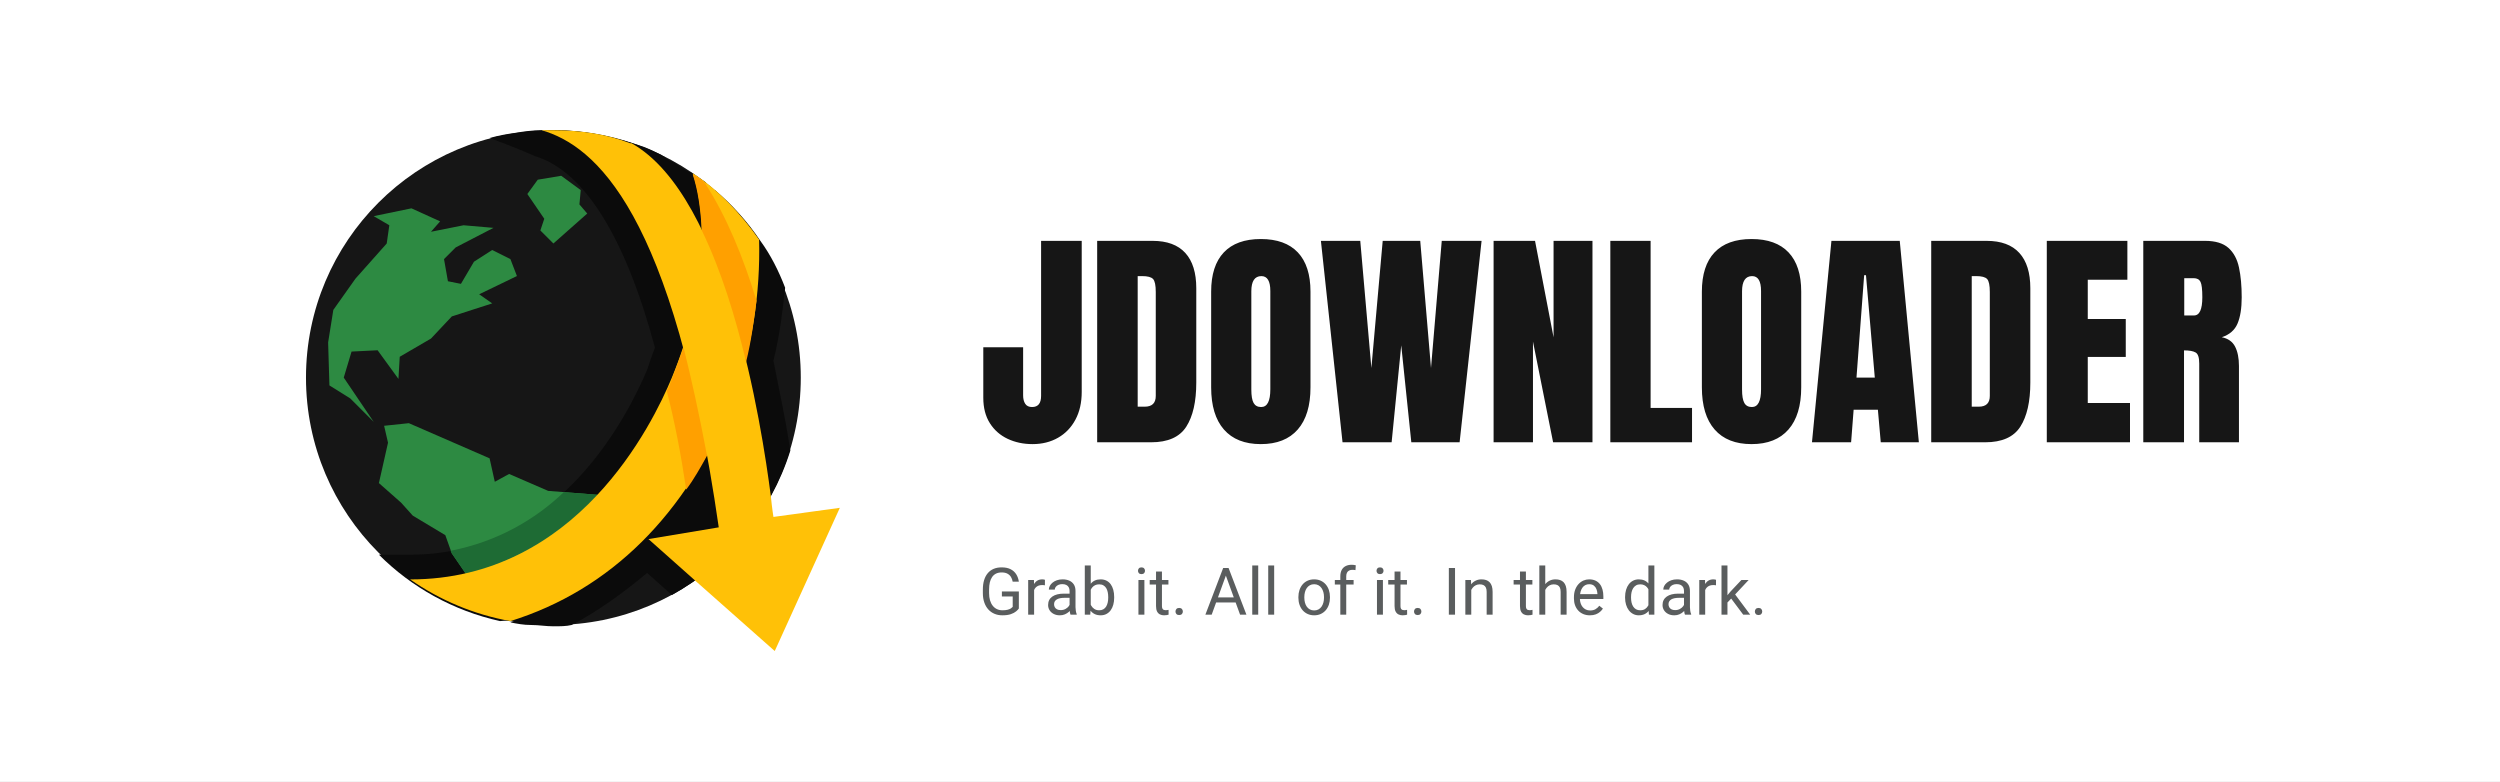
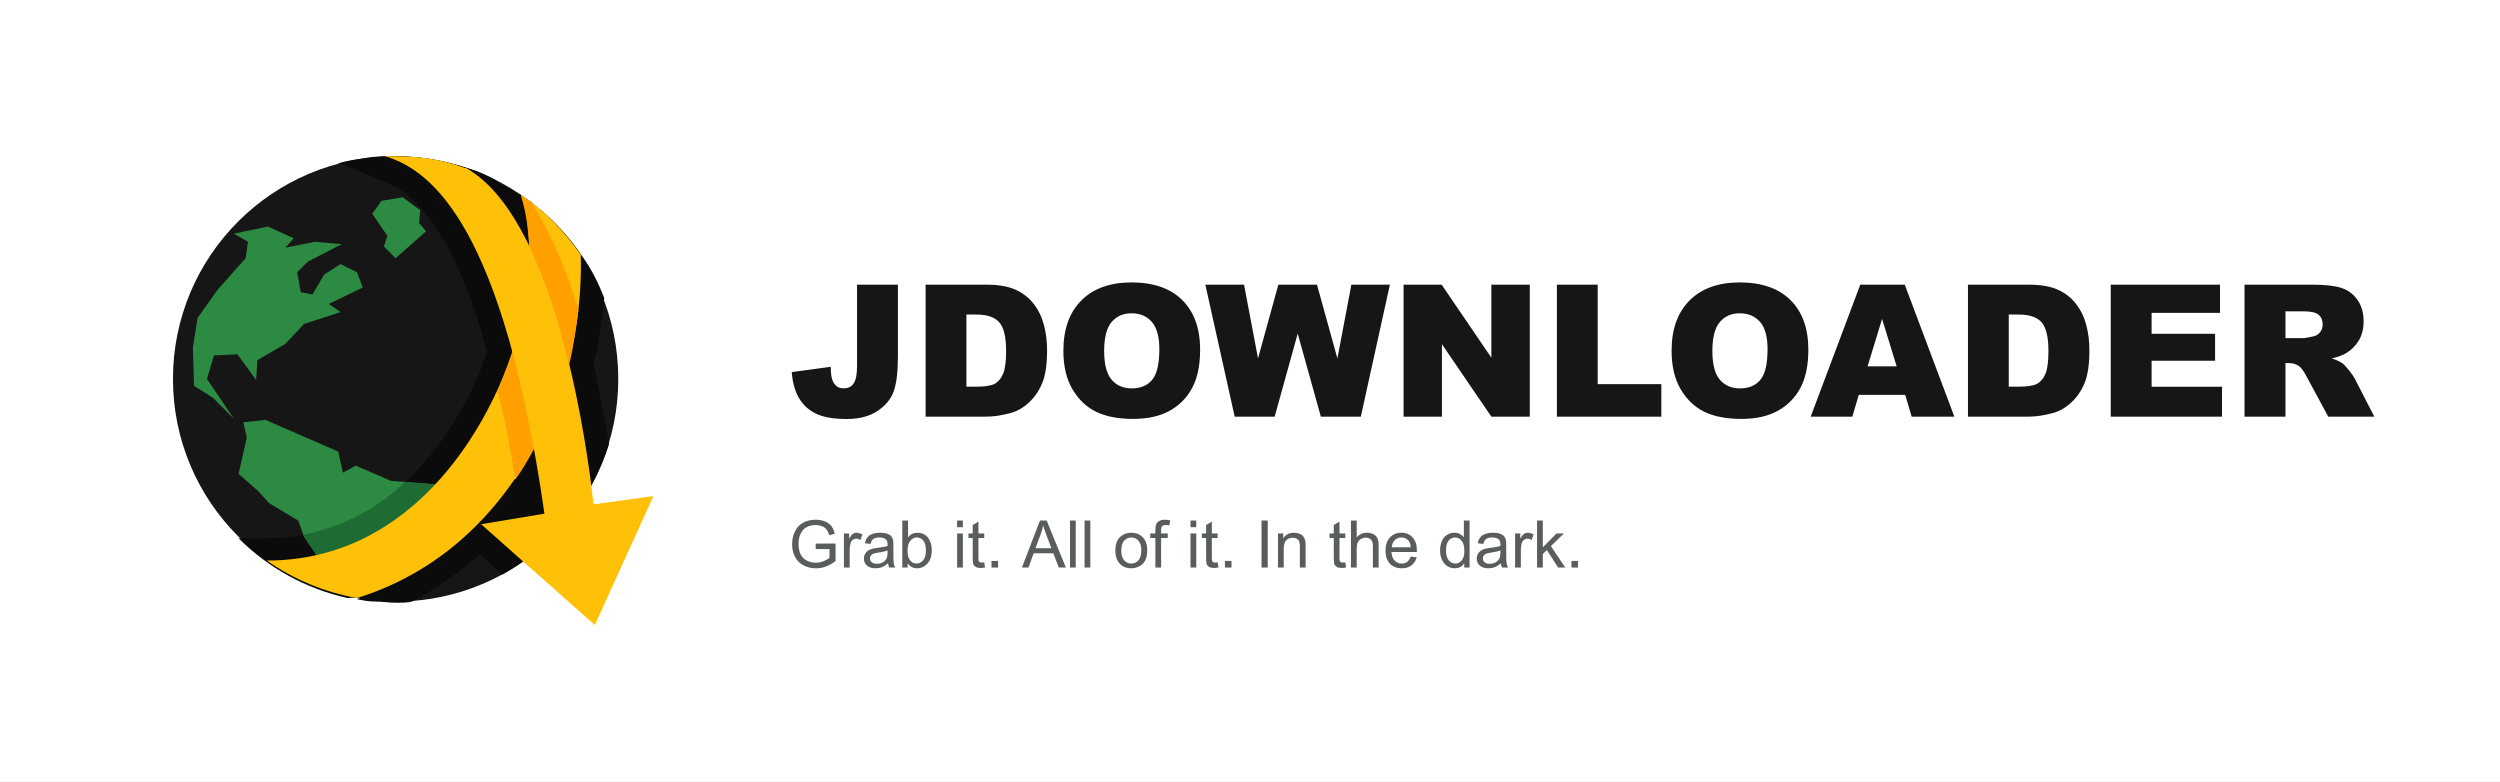
<svg xmlns="http://www.w3.org/2000/svg" width="1600" height="500" viewBox="0 0 1600 500" role="img" aria-label="JDownloader">
  <rect width="1600" height="500" fill="#ffffff" />
-   <svg x="162.5" y="50.0" width="400" height="400" viewBox="0 0 48 48">
+   <svg x="80.7" y="70.0" width="360" height="360" viewBox="0 0 48 48">
    <path fill="#161616" d="M23 4A19 19 0 1 0 23 42A19 19 0 1 0 23 4Z" />
    <path fill="#0b0b0b" d="M30.2,38l1.9,1.7c4.3-2.4,7.6-6.3,9.1-11.1c-0.3-2-0.8-4.4-1.3-6.9c0.5-2,0.7-3.8,0.9-5.6c-0.5-1.3-1.1-2.5-1.9-3.6c0,0,0,0,0,0c-1-1.5-2.2-2.8-3.5-3.9c-0.2,0-0.5-0.2-0.7-0.6c-0.3-0.2-0.6-0.4-0.9-0.6c0,0,0,0,0,0c0,0,0,0,0,0c-0.1-0.1-0.3-0.2-0.4-0.2c0,0,0,0,0,0c-0.4-0.2-0.8-0.5-1.1-0.7c-0.2-0.1-0.5-0.2-0.7-0.4c-0.1-0.1-0.2-0.1-0.3-0.2c0,0,0,0,0,0l0,0c-0.6-0.3-1.2-0.6-1.9-0.8c0,0,0,0,0,0C27.2,4.4,25.2,4,23,4c-0.1,0-0.2,0-0.3,0c-0.2,0.1-0.4,0.1-0.6,0c0,0,0,0,0,0c-0.7,0-1.4,0.1-2,0.2c0,0,0,0,0,0c-0.7,0.1-1.3,0.2-2,0.4C20.3,5.4,21.6,6,21.6,6c3.7,1.1,6.9,6.1,9.2,14.7c-0.2,0.5-0.4,1.1-0.6,1.7c-1.4,3.3-6.7,14.2-18.2,14.2l-2.4,0c0,0,0,0,0,0c2.5,2.5,5.7,4.3,9.3,5.1c1.1-0.1,1.5-0.1,0.8,0.1c0,0,0,0,0,0c0.5,0.1,1,0.2,1.6,0.2c0.6,0,1.1,0.1,1.7,0.1c0.5,0,1,0,1.4-0.1C26.5,40.9,28.4,39.5,30.2,38z" />
    <path fill="#2d8a42" d="M9.2,26.4l-1.8-1.8l-1.6-1l-0.1-3.3l0.4-2.5l1.7-2.4l2.4-2.7l0.2-1.4l-1.2-0.7l2.9-0.6l2.2,1l-0.7,0.8l2.5-0.5l2.3,0.2L15.5,13l-0.9,0.9l0.3,1.7l1,0.2l1-1.7l1.4-0.9l1.4,0.7l0.5,1.3l-2.9,1.4l1,0.7l-3.1,1L13.6,20l-2.4,1.4l-0.1,1.7l-1.6-2.2l-2,0.1l-0.6,2L9.2,26.4z M21.8,7.8l-0.8,1.1l1.3,1.9l-0.3,0.9l1,1l2.6-2.3l-0.6-0.7l0.1-1.1l-1.5-1.1L21.8,7.8z M14.7,35.1l0.5,1.4l1.1,1.6c4.3-1,7.6-3.4,10.1-6.1l-3.8-0.3l-3-1.3L18.5,31l-0.4-1.8l-6.2-2.7L10,26.7l0.3,1.3l-0.7,3.1l1.7,1.5l0.9,1L14.7,35.1z" />
    <path fill="#1e6b34" d="M26.4,32l-2.6-0.2c-2.2,2.1-5.1,3.8-8.7,4.5l0.1,0.2l1.1,1.6C20.6,37,24,34.6,26.4,32z" />
    <path fill="#FFC107" d="M36.7,24.9c1.6-4,2.2-8.5,2.1-12.5c-1.4-2-3.1-3.8-5.1-5.1c1.2,3.5,1,9.4-1.6,15.7c-1.5,3.6-7.3,15.5-20.1,15.5c2.3,1.6,4.9,2.7,7.7,3.2C27.4,39.3,33.2,33.5,36.7,24.9z" />
    <path fill="#FFC107" d="M45,33l-5,11l-6.1-5.4l-3.6-3.2l5.4-0.9C32.2,10.2,26.2,5.2,22.1,4c0.3,0,0.6,0,0.9,0c2.1,0,4.1,0.3,5.9,1L29,5c7.3,4.1,10,21.7,10.7,27.1c0.1,1,0.2,1.6,0.2,1.6L45,33z" />
    <path fill="#FFA000" d="M34.8,29c-0.5,0.9-1,1.8-1.6,2.6c-0.4-2.7-0.9-5.3-1.5-7.6c0.2-0.3,0.3-0.6,0.4-0.9c0.3-0.8,0.6-1.6,0.9-2.4C33.6,23.1,34.2,25.8,34.8,29z M38.6,17.1c-1-3.3-2.3-6.5-4-9.1c0,0-0.1-0.1-0.1-0.1c-0.3-0.2-0.5-0.4-0.8-0.5c0.4,1.2,0.6,2.6,0.7,4.3c1.5,3.1,2.6,6.7,3.4,10.1C38.2,20.2,38.4,18.6,38.6,17.1z" />
  </svg>
-   <path d="M660.81 284.23Q652.09 284.23 644.92 280.86Q637.74 277.49 633.53 270.86Q629.31 264.23 629.31 254.56L629.31 222.26L654.80 222.26L654.80 253.03Q654.80 256.40 656.16 258.45Q657.51 260.50 660.52 260.50Q666.30 260.50 666.30 253.39L666.30 154.15L692.30 154.15L692.30 250.83Q692.30 261.08 688.27 268.59Q684.25 276.10 677.14 280.16Q670.04 284.23 660.81 284.23M736.76 283.06L702.19 283.06L702.19 154.15L737.64 154.15Q751.56 154.15 758.59 161.88Q765.62 169.60 765.62 184.47L765.62 244.82Q765.62 263.13 759.21 273.09Q752.80 283.06 736.76 283.06M728.12 176.71L728.12 260.28L732.59 260.28Q739.69 260.28 739.69 253.39L739.69 186.89Q739.69 180.44 737.97 178.58Q736.25 176.71 730.97 176.71M806.93 284.23Q791.47 284.23 783.31 274.89Q775.14 265.55 775.14 247.90L775.14 186.67Q775.14 170.12 783.23 161.55Q791.33 152.98 806.93 152.98Q822.53 152.98 830.62 161.55Q838.71 170.12 838.71 186.67L838.71 247.90Q838.71 265.55 830.55 274.89Q822.38 284.23 806.93 284.23M807.15 260.50Q813.01 260.50 813.01 249.14L813.01 186.23Q813.01 176.71 807.29 176.71Q800.85 176.71 800.85 186.45L800.85 249.29Q800.85 255.30 802.31 257.90Q803.78 260.50 807.15 260.50M890.64 283.06L859.22 283.06L845.38 154.15L870.57 154.15L877.68 235.52L884.93 154.15L908.95 154.15L915.84 235.52L922.72 154.15L948.21 154.15L934.15 283.06L903.24 283.06L896.79 221.02M981.10 283.06L955.90 283.06L955.90 154.15L982.42 154.15L994.28 215.89L994.28 154.15L1019.18 154.15L1019.18 283.06L993.99 283.06L981.10 218.60M1082.90 283.06L1030.61 283.06L1030.61 154.15L1056.39 154.15L1056.39 261.08L1082.90 261.08M1120.99 284.23Q1105.54 284.23 1097.37 274.89Q1089.20 265.55 1089.20 247.90L1089.20 186.67Q1089.20 170.12 1097.30 161.55Q1105.39 152.98 1120.99 152.98Q1136.59 152.98 1144.68 161.55Q1152.78 170.12 1152.78 186.67L1152.78 247.90Q1152.78 265.55 1144.61 274.89Q1136.44 284.23 1120.99 284.23M1121.21 260.50Q1127.07 260.50 1127.07 249.14L1127.07 186.23Q1127.07 176.71 1121.36 176.71Q1114.91 176.71 1114.91 186.45L1114.91 249.29Q1114.91 255.30 1116.38 257.90Q1117.84 260.50 1121.21 260.50M1184.71 283.06L1159.66 283.06L1172.11 154.15L1215.84 154.15L1228.07 283.06L1203.68 283.06L1201.85 262.25L1186.32 262.25L1184.71 283.06M1193.06 176.12L1188.15 241.67L1199.87 241.67L1194.23 176.12M1270.55 283.06L1235.98 283.06L1235.98 154.15L1271.43 154.15Q1285.34 154.15 1292.38 161.88Q1299.41 169.60 1299.41 184.47L1299.41 244.82Q1299.41 263.13 1293 273.09Q1286.59 283.06 1270.55 283.06M1261.91 176.71L1261.91 260.28L1266.38 260.28Q1273.48 260.28 1273.48 253.39L1273.48 186.89Q1273.48 180.44 1271.76 178.58Q1270.04 176.71 1264.76 176.71M1363.20 283.06L1309.95 283.06L1309.95 154.15L1361.52 154.15L1361.52 179.05L1336.17 179.05L1336.17 204.17L1360.49 204.17L1360.49 228.42L1336.17 228.42L1336.17 257.93L1363.20 257.93M1397.77 283.06L1371.70 283.06L1371.70 154.15L1411.25 154.15Q1421.14 154.15 1426.19 158.65Q1431.24 163.16 1432.96 171.25Q1434.69 179.34 1434.69 190.26Q1434.69 200.80 1432.01 207.10Q1429.34 213.40 1421.94 215.82Q1428.02 217.06 1430.47 221.86Q1432.93 226.66 1432.93 234.28L1432.93 283.06L1407.51 283.06L1407.51 232.59Q1407.51 226.95 1405.21 225.60Q1402.90 224.24 1397.77 224.24L1397.77 283.06M1397.92 178.03L1397.92 201.90L1404.14 201.90Q1409.49 201.90 1409.49 190.26Q1409.49 182.71 1408.32 180.37Q1407.15 178.03 1403.92 178.03" fill="#161616" />
-   <path d="M641.21 378.52L652.06 378.52L652.06 389.45Q651.51 390.27 650.30 391.28Q649.09 392.30 646.97 393.05Q644.84 393.80 641.50 393.80Q638.77 393.80 636.49 392.84Q634.20 391.89 632.53 390.05Q630.86 388.22 629.95 385.58Q629.03 382.95 629.03 379.60L629.03 377.29Q629.03 373.94 629.82 371.32Q630.61 368.69 632.15 366.86Q633.69 365.02 635.92 364.07Q638.16 363.12 641.05 363.12Q644.48 363.12 646.78 364.29Q649.09 365.47 650.39 367.55Q651.69 369.62 652.06 372.26L648.11 372.26Q647.84 370.64 647.05 369.31Q646.26 367.98 644.80 367.17Q643.35 366.36 641.05 366.36Q638.98 366.36 637.46 367.11Q635.94 367.87 634.96 369.29Q633.98 370.70 633.49 372.71Q633.01 374.72 633.01 377.25L633.01 379.60Q633.01 382.19 633.62 384.22Q634.22 386.25 635.35 387.67Q636.48 389.10 638.05 389.84Q639.62 390.58 641.52 390.58Q643.63 390.58 644.95 390.22Q646.26 389.86 647 389.36Q647.74 388.85 648.13 388.40L648.13 381.72L641.21 381.72M661.72 371.20L661.83 374.68L661.83 393.39L658.03 393.39L658.03 371.20L661.72 371.20M668.76 371.07L668.74 374.60Q668.26 374.50 667.84 374.47Q667.42 374.44 666.89 374.44Q665.58 374.44 664.57 374.85Q663.57 375.26 662.87 375.99Q662.17 376.73 661.77 377.75Q661.37 378.76 661.25 379.97L660.18 380.59Q660.18 378.58 660.58 376.81Q660.98 375.05 661.83 373.69Q662.67 372.32 663.97 371.55Q665.27 370.79 667.08 370.79Q667.49 370.79 668.02 370.88Q668.55 370.97 668.76 371.07M684.53 389.59L684.53 378.17Q684.53 376.86 684 375.88Q683.48 374.91 682.44 374.37Q681.39 373.84 679.85 373.84Q678.42 373.84 677.34 374.33Q676.26 374.83 675.66 375.63Q675.05 376.43 675.05 377.35L671.26 377.35Q671.26 376.16 671.87 374.99Q672.49 373.82 673.65 372.87Q674.81 371.91 676.44 371.35Q678.07 370.79 680.08 370.79Q682.50 370.79 684.35 371.61Q686.21 372.43 687.27 374.08Q688.32 375.73 688.32 378.21L688.32 388.55Q688.32 389.65 688.52 390.90Q688.71 392.15 689.10 393.06L689.10 393.39L685.14 393.39Q684.86 392.73 684.69 391.63Q684.53 390.53 684.53 389.59M680.77 379.93L685.18 379.93L685.22 382.60L681.39 382.60Q679.77 382.60 678.50 382.85Q677.23 383.11 676.37 383.62Q675.50 384.14 675.05 384.91Q674.60 385.67 674.60 386.70Q674.60 387.75 675.07 388.61Q675.54 389.47 676.50 389.97Q677.45 390.47 678.85 390.47Q680.59 390.47 681.92 389.73Q683.26 389 684.05 387.93Q684.83 386.86 684.90 385.86L686.52 387.68Q686.37 388.55 685.74 389.59Q685.10 390.64 684.05 391.59Q682.99 392.54 681.54 393.17Q680.10 393.80 678.29 393.80Q676.04 393.80 674.35 392.91Q672.65 392.03 671.72 390.54Q670.79 389.06 670.79 387.21Q670.79 385.43 671.48 384.06Q672.18 382.70 673.49 381.79Q674.81 380.88 676.65 380.40Q678.50 379.93 680.77 379.93M694.27 393.39L694.27 361.89L698.08 361.89L698.08 389.08L697.75 393.39L694.27 393.39M713.07 382.11L713.07 382.54Q713.07 384.96 712.50 387.02Q711.93 389.08 710.82 390.60Q709.71 392.11 708.11 392.95Q706.51 393.80 704.44 393.80Q702.33 393.80 700.74 393.07Q699.15 392.34 698.06 390.97Q696.98 389.59 696.33 387.64Q695.68 385.69 695.44 383.25L695.44 381.37Q695.68 378.91 696.33 376.96Q696.98 375.01 698.06 373.63Q699.15 372.24 700.73 371.51Q702.31 370.79 704.40 370.79Q706.49 370.79 708.11 371.60Q709.73 372.41 710.83 373.90Q711.93 375.40 712.50 377.48Q713.07 379.56 713.07 382.11M709.26 382.54L709.26 382.11Q709.26 380.44 708.95 378.98Q708.64 377.51 707.97 376.39Q707.29 375.28 706.18 374.63Q705.08 373.98 703.46 373.98Q702.02 373.98 700.96 374.48Q699.91 374.97 699.17 375.80Q698.43 376.63 697.97 377.69Q697.51 378.74 697.28 379.87L697.28 384.81Q697.61 386.25 698.36 387.57Q699.11 388.89 700.37 389.73Q701.63 390.58 703.50 390.58Q705.04 390.58 706.13 389.95Q707.23 389.32 707.92 388.22Q708.60 387.11 708.93 385.65Q709.26 384.20 709.26 382.54M728.60 371.20L732.41 371.20L732.41 393.39L728.60 393.39L728.60 371.20M728.31 365.31Q728.31 364.39 728.88 363.75Q729.44 363.12 730.55 363.12Q731.63 363.12 732.22 363.75Q732.80 364.39 732.80 365.31Q732.80 366.19 732.22 366.82Q731.63 367.44 730.55 367.44Q729.44 367.44 728.88 366.82Q728.31 366.19 728.31 365.31M735.80 371.20L747.79 371.20L747.79 374.11L735.80 374.11L735.80 371.20M739.86 387.87L739.86 365.80L743.65 365.80L743.65 387.89Q743.65 389.02 744 389.59Q744.35 390.17 744.90 390.35Q745.46 390.53 746.09 390.53Q746.56 390.53 747.09 390.44Q747.61 390.35 747.88 390.29L747.90 393.39Q747.45 393.53 746.72 393.66Q745.99 393.80 744.96 393.80Q743.57 393.80 742.40 393.24Q741.23 392.69 740.54 391.39Q739.86 390.08 739.86 387.87M752.31 391.38Q752.31 390.41 752.91 389.75Q753.52 389.08 754.66 389.08Q755.81 389.08 756.42 389.75Q757.02 390.41 757.02 391.38Q757.02 392.32 756.42 392.98Q755.81 393.63 754.66 393.63Q753.52 393.63 752.91 392.98Q752.31 392.32 752.31 391.38M785.43 363.53L785.36 366.17L775.48 393.39L771.44 393.39L782.82 363.53L785.43 363.53M797.71 393.39L793.65 393.39L783.74 366.17L783.68 363.53L786.29 363.53L797.71 393.39M776.36 382.33L793.14 382.33L793.14 385.57L776.36 385.57M801.44 361.89L805.26 361.89L805.26 393.39L801.44 393.39M811.66 361.89L815.47 361.89L815.47 393.39L811.66 393.39M830.97 382.54L830.97 382.06Q830.97 379.67 831.67 377.60Q832.37 375.54 833.68 374.02Q834.99 372.49 836.86 371.64Q838.73 370.79 841.04 370.79Q843.38 370.79 845.26 371.64Q847.13 372.49 848.46 374.02Q849.78 375.54 850.48 377.60Q851.17 379.67 851.17 382.06L851.17 382.54Q851.17 384.94 850.48 386.99Q849.78 389.04 848.46 390.57Q847.13 392.09 845.28 392.94Q843.42 393.80 841.08 393.80Q838.75 393.80 836.88 392.94Q835.01 392.09 833.69 390.57Q832.37 389.04 831.67 386.99Q830.97 384.94 830.97 382.54M834.77 382.06L834.77 382.54Q834.77 384.20 835.16 385.66Q835.55 387.13 836.34 388.26Q837.13 389.39 838.32 390.03Q839.50 390.68 841.08 390.68Q842.64 390.68 843.82 390.03Q845 389.39 845.78 388.26Q846.56 387.13 846.96 385.66Q847.36 384.20 847.36 382.54L847.36 382.06Q847.36 380.42 846.96 378.96Q846.56 377.49 845.77 376.35Q844.98 375.22 843.80 374.56Q842.62 373.90 841.04 373.90Q839.48 373.90 838.31 374.56Q837.13 375.22 836.34 376.35Q835.55 377.49 835.16 378.96Q834.77 380.42 834.77 382.06M861.59 368.86L861.59 393.39L857.80 393.39L857.80 368.86Q857.80 366.46 858.67 364.81Q859.54 363.16 861.18 362.31Q862.82 361.45 865.08 361.45Q865.73 361.45 866.40 361.54Q867.07 361.62 867.70 361.78L867.50 364.88Q867.07 364.78 866.52 364.74Q865.98 364.69 865.45 364.69Q864.24 364.69 863.37 365.18Q862.49 365.66 862.04 366.58Q861.59 367.50 861.59 368.86M854.29 371.20L866.31 371.20L866.31 374.11L854.29 374.11M881.26 371.20L885.07 371.20L885.07 393.39L881.26 393.39L881.26 371.20M880.97 365.31Q880.97 364.39 881.54 363.75Q882.10 363.12 883.21 363.12Q884.29 363.12 884.88 363.75Q885.46 364.39 885.46 365.31Q885.46 366.19 884.88 366.82Q884.29 367.44 883.21 367.44Q882.10 367.44 881.54 366.82Q880.97 366.19 880.97 365.31M888.46 371.20L900.45 371.20L900.45 374.11L888.46 374.11L888.46 371.20M892.52 387.87L892.52 365.80L896.31 365.80L896.31 387.89Q896.31 389.02 896.66 389.59Q897.01 390.17 897.56 390.35Q898.12 390.53 898.75 390.53Q899.22 390.53 899.75 390.44Q900.27 390.35 900.54 390.29L900.56 393.39Q900.11 393.53 899.38 393.66Q898.65 393.80 897.62 393.80Q896.23 393.80 895.06 393.24Q893.89 392.69 893.20 391.39Q892.52 390.08 892.52 387.87M904.97 391.38Q904.97 390.41 905.57 389.75Q906.18 389.08 907.32 389.08Q908.47 389.08 909.08 389.75Q909.68 390.41 909.68 391.38Q909.68 392.32 909.08 392.98Q908.47 393.63 907.32 393.63Q906.18 393.63 905.57 392.98Q904.97 392.32 904.97 391.38M927.26 363.53L931.22 363.53L931.22 393.39L927.26 393.39M941.41 371.20L941.61 375.93L941.61 393.39L937.82 393.39L937.82 371.20L941.41 371.20M940.71 381.45L939.13 381.39Q939.15 379.11 939.81 377.17Q940.46 375.24 941.65 373.80Q942.84 372.36 944.49 371.58Q946.15 370.79 948.16 370.79Q949.80 370.79 951.11 371.23Q952.42 371.67 953.35 372.63Q954.29 373.60 954.78 375.12Q955.27 376.65 955.27 378.85L955.27 393.39L951.46 393.39L951.46 378.80Q951.46 377.06 950.94 376Q950.43 374.95 949.45 374.47Q948.46 373.98 947.03 373.98Q945.61 373.98 944.45 374.58Q943.29 375.17 942.46 376.22Q941.63 377.27 941.17 378.61Q940.71 379.95 940.71 381.45M968.72 371.20L980.72 371.20L980.72 374.11L968.72 374.11L968.72 371.20M972.79 387.87L972.79 365.80L976.58 365.80L976.58 387.89Q976.58 389.02 976.93 389.59Q977.28 390.17 977.83 390.35Q978.38 390.53 979.02 390.53Q979.49 390.53 980.01 390.44Q980.54 390.35 980.80 390.29L980.82 393.39Q980.37 393.53 979.65 393.66Q978.92 393.80 977.89 393.80Q976.50 393.80 975.33 393.24Q974.16 392.69 973.47 391.39Q972.79 390.08 972.79 387.87M985.17 361.89L988.97 361.89L988.97 393.39L985.17 393.39L985.17 361.89M988.06 381.45L986.48 381.39Q986.50 379.11 987.16 377.17Q987.82 375.24 989.01 373.80Q990.20 372.36 991.85 371.58Q993.50 370.79 995.51 370.79Q997.15 370.79 998.46 371.23Q999.77 371.67 1000.71 372.63Q1001.64 373.60 1002.13 375.12Q1002.62 376.65 1002.62 378.85L1002.62 393.39L998.81 393.39L998.81 378.80Q998.81 377.06 998.30 376Q997.78 374.95 996.80 374.47Q995.82 373.98 994.38 373.98Q992.96 373.98 991.81 374.58Q990.65 375.17 989.82 376.22Q988.99 377.27 988.52 378.61Q988.06 379.95 988.06 381.45M1017.51 393.80Q1015.20 393.80 1013.32 393.01Q1011.44 392.22 1010.10 390.78Q1008.76 389.35 1008.04 387.38Q1007.32 385.41 1007.32 383.07L1007.32 382.21Q1007.32 379.50 1008.12 377.38Q1008.92 375.26 1010.29 373.78Q1011.67 372.30 1013.41 371.54Q1015.15 370.79 1017.02 370.79Q1019.40 370.79 1021.13 371.61Q1022.87 372.43 1023.97 373.89Q1025.08 375.36 1025.61 377.34Q1026.15 379.32 1026.15 381.65L1026.15 383.36L1009.58 383.36L1009.58 380.26L1022.35 380.26L1022.35 379.97Q1022.27 378.50 1021.75 377.10Q1021.22 375.71 1020.10 374.81Q1018.97 373.90 1017.02 373.90Q1015.73 373.90 1014.64 374.45Q1013.55 374.99 1012.78 376.06Q1012 377.12 1011.57 378.66Q1011.13 380.20 1011.13 382.21L1011.13 383.07Q1011.13 384.65 1011.58 386.03Q1012.02 387.42 1012.87 388.46Q1013.72 389.51 1014.94 390.10Q1016.16 390.70 1017.72 390.70Q1019.73 390.70 1021.12 389.88Q1022.52 389.06 1023.56 387.68L1025.86 389.51Q1025.14 390.60 1024.03 391.58Q1022.93 392.56 1021.32 393.18Q1019.71 393.80 1017.51 393.80M1055.31 393.39L1054.98 389.08L1054.98 361.89L1058.79 361.89L1058.79 393.39L1055.31 393.39M1040.05 382.54L1040.05 382.11Q1040.05 379.56 1040.68 377.48Q1041.30 375.40 1042.46 373.90Q1043.62 372.41 1045.23 371.60Q1046.84 370.79 1048.83 370.79Q1050.92 370.79 1052.49 371.51Q1054.06 372.24 1055.15 373.63Q1056.25 375.01 1056.89 376.96Q1057.52 378.91 1057.77 381.37L1057.77 383.25Q1057.54 385.69 1056.90 387.64Q1056.25 389.59 1055.15 390.97Q1054.06 392.34 1052.48 393.07Q1050.90 393.80 1048.79 393.80Q1046.84 393.80 1045.23 392.95Q1043.62 392.11 1042.46 390.60Q1041.30 389.08 1040.68 387.02Q1040.05 384.96 1040.05 382.54M1043.87 382.11L1043.87 382.54Q1043.87 384.20 1044.20 385.65Q1044.54 387.11 1045.26 388.22Q1045.98 389.32 1047.08 389.95Q1048.19 390.58 1049.73 390.58Q1051.62 390.58 1052.84 389.78Q1054.06 388.98 1054.80 387.66Q1055.53 386.35 1055.94 384.81L1055.94 379.87Q1055.70 378.74 1055.24 377.69Q1054.78 376.63 1054.05 375.80Q1053.32 374.97 1052.26 374.48Q1051.21 373.98 1049.77 373.98Q1048.21 373.98 1047.10 374.63Q1045.98 375.28 1045.26 376.39Q1044.54 377.51 1044.20 378.98Q1043.87 380.44 1043.87 382.11M1077.76 389.59L1077.76 378.17Q1077.76 376.86 1077.24 375.88Q1076.72 374.91 1075.67 374.37Q1074.63 373.84 1073.09 373.84Q1071.65 373.84 1070.58 374.33Q1069.50 374.83 1068.90 375.63Q1068.29 376.43 1068.29 377.35L1064.50 377.35Q1064.50 376.16 1065.11 374.99Q1065.73 373.82 1066.89 372.87Q1068.04 371.91 1069.67 371.35Q1071.30 370.79 1073.31 370.79Q1075.73 370.79 1077.59 371.61Q1079.45 372.43 1080.50 374.08Q1081.56 375.73 1081.56 378.21L1081.56 388.55Q1081.56 389.65 1081.75 390.90Q1081.95 392.15 1082.34 393.06L1082.34 393.39L1078.38 393.39Q1078.09 392.73 1077.93 391.63Q1077.76 390.53 1077.76 389.59M1074.01 379.93L1078.42 379.93L1078.46 382.60L1074.63 382.60Q1073.01 382.60 1071.74 382.85Q1070.46 383.11 1069.60 383.62Q1068.74 384.14 1068.29 384.91Q1067.84 385.67 1067.84 386.70Q1067.84 387.75 1068.31 388.61Q1068.78 389.47 1069.74 389.97Q1070.69 390.47 1072.08 390.47Q1073.83 390.47 1075.16 389.73Q1076.49 389 1077.28 387.93Q1078.07 386.86 1078.13 385.86L1079.75 387.68Q1079.61 388.55 1078.97 389.59Q1078.34 390.64 1077.28 391.59Q1076.23 392.54 1074.78 393.17Q1073.33 393.80 1071.53 393.80Q1069.27 393.80 1067.58 392.91Q1065.89 392.03 1064.96 390.54Q1064.02 389.06 1064.02 387.21Q1064.02 385.43 1064.72 384.06Q1065.42 382.70 1066.73 381.79Q1068.04 380.88 1069.89 380.40Q1071.74 379.93 1074.01 379.93M1091.22 371.20L1091.32 374.68L1091.32 393.39L1087.53 393.39L1087.53 371.20L1091.22 371.20M1098.25 371.07L1098.23 374.60Q1097.76 374.50 1097.34 374.47Q1096.92 374.44 1096.39 374.44Q1095.07 374.44 1094.07 374.85Q1093.06 375.26 1092.37 375.99Q1091.67 376.73 1091.27 377.75Q1090.87 378.76 1090.75 379.97L1089.68 380.59Q1089.68 378.58 1090.08 376.81Q1090.48 375.05 1091.32 373.69Q1092.16 372.32 1093.46 371.55Q1094.77 370.79 1096.57 370.79Q1096.98 370.79 1097.51 370.88Q1098.05 370.97 1098.25 371.07M1101.76 361.89L1105.57 361.89L1105.57 393.39L1101.76 393.39L1101.76 361.89M1114.49 371.20L1119.13 371.20L1109.45 381.55L1104.04 387.17L1103.73 383.13L1107.60 378.50L1114.49 371.20M1120.13 393.39L1115.66 393.39L1107.75 382.80L1109.72 379.42M1123.11 391.38Q1123.11 390.41 1123.71 389.75Q1124.32 389.08 1125.47 389.08Q1126.61 389.08 1127.22 389.75Q1127.82 390.41 1127.82 391.38Q1127.82 392.32 1127.22 392.98Q1126.61 393.63 1125.47 393.63Q1124.32 393.63 1123.71 392.98Q1123.11 392.32 1123.11 391.38" fill="#5a5d5e" />
+   <path d="M548.50 234.28L548.50 182.19L574.66 182.19L574.66 228.11Q574.66 242.58 572.09 250.12Q569.53 257.67 561.78 262.91Q554.03 268.16 541.93 268.16Q529.14 268.16 522.11 264.70Q515.08 261.24 511.25 254.59Q507.42 247.93 506.73 238.14L531.67 234.74Q531.73 240.33 532.65 243.04Q533.58 245.74 535.77 247.42Q537.26 248.51 540.03 248.51Q544.41 248.51 546.45 245.25Q548.50 242 548.50 234.28M592.40 266.66L592.40 182.19L631.18 182.19Q642.65 182.19 649.70 185.30Q656.76 188.42 661.37 194.23Q665.98 200.05 668.05 207.77Q670.13 215.50 670.13 224.14Q670.13 237.68 667.05 245.14Q663.96 252.60 658.49 257.64Q653.02 262.68 646.74 264.35Q638.15 266.66 631.18 266.66L592.40 266.66M625.01 201.32L618.50 201.32L618.50 247.47L624.90 247.47Q633.08 247.47 636.54 245.66Q639.99 243.84 641.95 239.32Q643.91 234.80 643.91 224.66Q643.91 211.23 639.53 206.28Q635.15 201.32 625.01 201.32M680.56 224.48Q680.56 203.80 692.08 192.28Q703.60 180.75 724.17 180.75Q745.26 180.75 756.67 192.07Q768.08 203.40 768.08 223.79Q768.08 238.60 763.09 248.08Q758.11 257.56 748.69 262.83Q739.27 268.10 725.21 268.10Q710.92 268.10 701.56 263.55Q692.20 259 686.38 249.14Q680.56 239.29 680.56 224.48M706.66 224.60Q706.66 237.39 711.41 242.98Q716.16 248.57 724.35 248.57Q732.76 248.57 737.37 243.09Q741.98 237.62 741.98 223.45Q741.98 211.52 737.17 206.02Q732.35 200.51 724.12 200.51Q716.22 200.51 711.44 206.10Q706.66 211.69 706.66 224.60M790.20 266.66L771.42 182.19L796.19 182.19L805.13 229.38L818.15 182.19L842.86 182.19L855.94 229.38L864.87 182.19L889.53 182.19L870.92 266.66L845.34 266.66L830.53 213.48L815.78 266.66M898.29 266.66L898.29 182.19L922.66 182.19L954.47 228.92L954.47 182.19L979.07 182.19L979.07 266.66L954.47 266.66L922.84 220.28L922.84 266.66M996.41 266.66L996.41 182.19L1022.52 182.19L1022.52 245.86L1063.25 245.86L1063.25 266.66M1069.82 224.48Q1069.82 203.80 1081.34 192.28Q1092.87 180.75 1113.44 180.75Q1134.52 180.75 1145.93 192.07Q1157.34 203.40 1157.34 223.79Q1157.34 238.60 1152.36 248.08Q1147.37 257.56 1137.95 262.83Q1128.53 268.10 1114.47 268.10Q1100.18 268.10 1090.82 263.55Q1081.46 259 1075.64 249.14Q1069.82 239.29 1069.82 224.48M1095.92 224.60Q1095.92 237.39 1100.67 242.98Q1105.43 248.57 1113.61 248.57Q1122.02 248.57 1126.63 243.09Q1131.24 237.62 1131.24 223.45Q1131.24 211.52 1126.43 206.02Q1121.62 200.51 1113.38 200.51Q1105.48 200.51 1100.70 206.10Q1095.92 211.69 1095.92 224.60M1223.48 266.66L1219.34 252.72L1189.60 252.72L1185.51 266.66L1158.84 266.66L1190.58 182.19L1219.05 182.19L1250.79 266.66L1223.48 266.66M1195.25 234.45L1213.86 234.45L1204.53 204.09M1259.49 266.66L1259.49 182.19L1298.27 182.19Q1309.74 182.19 1316.79 185.30Q1323.85 188.42 1328.46 194.23Q1333.07 200.05 1335.15 207.77Q1337.22 215.50 1337.22 224.14Q1337.22 237.68 1334.14 245.14Q1331.06 252.60 1325.58 257.64Q1320.11 262.68 1313.83 264.35Q1305.24 266.66 1298.27 266.66L1259.49 266.66M1292.11 201.32L1285.60 201.32L1285.60 247.47L1291.99 247.47Q1300.17 247.47 1303.63 245.66Q1307.09 243.84 1309.05 239.32Q1311 234.80 1311 224.66Q1311 211.23 1306.63 206.28Q1302.25 201.32 1292.11 201.32M1350.88 266.66L1350.88 182.19L1420.82 182.19L1420.82 200.23L1377.03 200.23L1377.03 213.65L1417.65 213.65L1417.65 230.88L1377.03 230.88L1377.03 247.53L1422.09 247.53L1422.09 266.66M1462.71 266.66L1436.49 266.66L1436.49 182.19L1480 182.19Q1492.10 182.19 1498.49 184.27Q1504.89 186.34 1508.80 191.96Q1512.72 197.58 1512.72 205.64Q1512.72 212.67 1509.73 217.77Q1506.73 222.87 1501.49 226.04Q1498.15 228.06 1492.33 229.38Q1496.99 230.94 1499.12 232.49Q1500.56 233.53 1503.30 236.93Q1506.04 240.33 1506.96 242.17L1519.58 266.66L1490.08 266.66L1476.14 240.85Q1473.48 235.83 1471.41 234.34Q1468.59 232.38 1465.02 232.38L1462.71 232.38L1462.71 266.66M1462.71 199.25L1462.71 216.42L1473.72 216.42Q1475.50 216.42 1480.63 215.26Q1483.22 214.75 1484.86 212.61Q1486.51 210.48 1486.51 207.72Q1486.51 203.63 1483.91 201.44Q1481.32 199.25 1474.18 199.25" fill="#161616" />
+   <path d="M530.86 351.42L522.02 351.42L522.02 347.89L534.75 347.87L534.75 359.03Q531.82 361.36 528.70 362.54Q525.59 363.72 522.31 363.72Q517.88 363.72 514.26 361.83Q510.64 359.93 508.79 356.34Q506.94 352.75 506.94 348.32Q506.94 343.93 508.78 340.13Q510.62 336.32 514.06 334.48Q517.51 332.63 522 332.63Q525.26 332.63 527.89 333.69Q530.53 334.75 532.03 336.63Q533.52 338.52 534.30 341.55L530.71 342.54Q530.04 340.24 529.03 338.93Q528.03 337.62 526.16 336.83Q524.29 336.04 522.02 336.04Q519.29 336.04 517.30 336.87Q515.31 337.70 514.09 339.05Q512.87 340.41 512.19 342.03Q511.05 344.81 511.05 348.08Q511.05 352.09 512.43 354.80Q513.81 357.51 516.46 358.82Q519.11 360.13 522.08 360.13Q524.66 360.13 527.12 359.14Q529.59 358.14 530.86 357.02M543.80 363.21L540.11 363.21L540.11 341.43L543.43 341.43L543.43 344.73Q544.70 342.42 545.78 341.68Q546.85 340.94 548.15 340.94Q550.01 340.94 551.94 342.13L550.67 345.55Q549.31 344.75 547.96 344.75Q546.75 344.75 545.79 345.48Q544.82 346.21 544.41 347.50Q543.80 349.47 543.80 351.81M568.35 360.52Q566.29 362.27 564.40 362.98Q562.50 363.70 560.33 363.70Q556.74 363.70 554.81 361.95Q552.88 360.20 552.88 357.47Q552.88 355.87 553.61 354.55Q554.34 353.22 555.52 352.42Q556.70 351.62 558.17 351.21Q559.26 350.93 561.45 350.66Q565.93 350.13 568.04 349.39Q568.06 348.63 568.06 348.42Q568.06 346.17 567.01 345.25Q565.60 343.99 562.81 343.99Q560.20 343.99 558.96 344.91Q557.72 345.82 557.13 348.14L553.52 347.64Q554.01 345.33 555.14 343.90Q556.27 342.48 558.40 341.71Q560.53 340.94 563.34 340.94Q566.13 340.94 567.87 341.59Q569.62 342.25 570.44 343.25Q571.26 344.24 571.59 345.76Q571.77 346.70 571.77 349.16L571.77 354.08Q571.77 359.23 572.01 360.60Q572.24 361.96 572.94 363.21L569.08 363.21Q568.51 362.06 568.35 360.52M568.04 353.63L568.04 352.28Q566.03 353.10 562.01 353.67Q559.73 354 558.79 354.41Q557.85 354.82 557.33 355.61Q556.82 356.40 556.82 357.37Q556.82 358.84 557.94 359.83Q559.06 360.81 561.21 360.81Q563.34 360.81 565 359.88Q566.66 358.94 567.44 357.32Q568.04 356.07 568.04 353.63M580.90 360.48L580.90 363.21L577.47 363.21L577.47 333.15L581.16 333.15L581.16 343.87Q583.50 340.94 587.13 340.94Q589.14 340.94 590.93 341.75Q592.73 342.56 593.89 344.02Q595.05 345.49 595.70 347.56Q596.36 349.63 596.36 351.99Q596.36 357.59 593.59 360.65Q590.82 363.70 586.95 363.70Q583.09 363.70 580.90 360.48M580.85 352.16Q580.85 356.07 581.92 357.82Q583.66 360.67 586.64 360.67Q589.06 360.67 590.82 358.56Q592.59 356.46 592.59 352.30Q592.59 348.03 590.89 346Q589.20 343.97 586.80 343.97Q584.38 343.97 582.62 346.08Q580.85 348.18 580.85 352.16M616.23 337.39L612.54 337.39L612.54 333.15L616.23 333.15L616.23 337.39M616.23 363.21L612.54 363.21L612.54 341.43L616.23 341.43M629.91 359.91L630.44 363.17Q628.88 363.50 627.65 363.50Q625.64 363.50 624.54 362.86Q623.43 362.23 622.98 361.19Q622.53 360.15 622.53 356.83L622.53 344.30L619.82 344.30L619.82 341.43L622.53 341.43L622.53 336.04L626.20 333.82L626.20 341.43L629.91 341.43L629.91 344.30L626.20 344.30L626.20 357.04Q626.20 358.62 626.39 359.07Q626.59 359.52 627.03 359.79Q627.47 360.05 628.29 360.05Q628.90 360.05 629.91 359.91M638.77 363.21L634.56 363.21L634.56 359.01L638.77 359.01M658.25 363.21L654.03 363.21L665.57 333.15L669.86 333.15L682.16 363.21L677.63 363.21L674.12 354.10L661.55 354.10L658.25 363.21M666 342.05L662.70 350.86L672.89 350.86L669.76 342.54Q668.32 338.74 667.62 336.30Q667.05 339.20 666 342.05M688.48 363.21L684.79 363.21L684.79 333.15L688.48 333.15M697.81 363.21L694.12 363.21L694.12 333.15L697.81 333.15M713.83 352.32Q713.83 346.27 717.19 343.36Q720 340.94 724.04 340.94Q728.53 340.94 731.38 343.88Q734.23 346.82 734.23 352.01Q734.23 356.22 732.97 358.63Q731.71 361.04 729.30 362.37Q726.89 363.70 724.04 363.70Q719.47 363.70 716.65 360.77Q713.83 357.84 713.83 352.32M717.62 352.32Q717.62 356.50 719.45 358.59Q721.27 360.67 724.04 360.67Q726.79 360.67 728.61 358.58Q730.44 356.48 730.44 352.20Q730.44 348.16 728.60 346.08Q726.77 343.99 724.04 343.99Q721.27 343.99 719.45 346.07Q717.62 348.14 717.62 352.32M743.11 363.21L739.44 363.21L739.44 344.30L736.18 344.30L736.18 341.43L739.44 341.43L739.44 339.11Q739.44 336.92 739.83 335.85Q740.36 334.42 741.71 333.52Q743.05 332.63 745.47 332.63Q747.03 332.63 748.92 333L748.36 336.22Q747.21 336.02 746.19 336.02Q744.51 336.02 743.81 336.73Q743.11 337.45 743.11 339.42L743.11 341.43L747.36 341.43L747.36 344.30L743.11 344.30M765.61 337.39L761.92 337.39L761.92 333.15L765.61 333.15L765.61 337.39M765.61 363.21L761.92 363.21L761.92 341.43L765.61 341.43M779.29 359.91L779.82 363.17Q778.26 363.50 777.03 363.50Q775.02 363.50 773.92 362.86Q772.81 362.23 772.36 361.19Q771.91 360.15 771.91 356.83L771.91 344.30L769.20 344.30L769.20 341.43L771.91 341.43L771.91 336.04L775.58 333.82L775.58 341.43L779.29 341.43L779.29 344.30L775.58 344.30L775.58 357.04Q775.58 358.62 775.77 359.07Q775.97 359.52 776.41 359.79Q776.85 360.05 777.67 360.05Q778.28 360.05 779.29 359.91M788.15 363.21L783.94 363.21L783.94 359.01L788.15 359.01M811.36 363.21L807.38 363.21L807.38 333.15L811.36 333.15M821.60 363.21L817.90 363.21L817.90 341.43L821.23 341.43L821.23 344.53Q823.63 340.94 828.16 340.94Q830.13 340.94 831.78 341.65Q833.43 342.35 834.25 343.50Q835.07 344.65 835.40 346.23Q835.60 347.25 835.60 349.82L835.60 363.21L831.91 363.21L831.91 349.96Q831.91 347.71 831.48 346.59Q831.05 345.47 829.95 344.80Q828.86 344.14 827.38 344.14Q825.02 344.14 823.31 345.63Q821.60 347.13 821.60 351.32M860.99 359.91L861.52 363.17Q859.97 363.50 858.74 363.50Q856.73 363.50 855.62 362.86Q854.51 362.23 854.06 361.19Q853.61 360.15 853.61 356.83L853.61 344.30L850.90 344.30L850.90 341.43L853.61 341.43L853.61 336.04L857.28 333.82L857.28 341.43L860.99 341.43L860.99 344.30L857.28 344.30L857.28 357.04Q857.28 358.62 857.47 359.07Q857.67 359.52 858.11 359.79Q858.55 360.05 859.37 360.05Q859.99 360.05 860.99 359.91M868.29 363.21L864.60 363.21L864.60 333.15L868.29 333.15L868.29 343.93Q870.88 340.94 874.81 340.94Q877.23 340.94 879.02 341.89Q880.80 342.85 881.57 344.53Q882.34 346.21 882.34 349.41L882.34 363.21L878.65 363.21L878.65 349.41Q878.65 346.64 877.45 345.38Q876.25 344.12 874.06 344.12Q872.41 344.12 870.97 344.97Q869.52 345.82 868.91 347.28Q868.29 348.73 868.29 351.29M902.87 356.20L906.68 356.67Q905.78 360.01 903.34 361.86Q900.90 363.70 897.11 363.70Q892.33 363.70 889.53 360.76Q886.73 357.82 886.73 352.50Q886.73 347.01 889.56 343.97Q892.39 340.94 896.90 340.94Q901.27 340.94 904.04 343.91Q906.81 346.89 906.81 352.28Q906.81 352.61 906.79 353.26L890.54 353.26Q890.75 356.85 892.57 358.76Q894.40 360.67 897.13 360.67Q899.16 360.67 900.59 359.60Q902.03 358.53 902.87 356.20M890.75 350.23L902.91 350.23Q902.66 347.48 901.52 346.11Q899.75 343.97 896.94 343.97Q894.40 343.97 892.67 345.68Q890.93 347.38 890.75 350.23M940.54 363.21L937.12 363.21L937.12 360.46Q935.05 363.70 931.03 363.70Q928.42 363.70 926.24 362.27Q924.05 360.83 922.85 358.26Q921.65 355.68 921.65 352.34Q921.65 349.08 922.74 346.42Q923.83 343.77 926 342.35Q928.18 340.94 930.86 340.94Q932.83 340.94 934.37 341.77Q935.91 342.60 936.87 343.93L936.87 333.15L940.54 333.15L940.54 363.21M925.45 352.34Q925.45 356.52 927.21 358.60Q928.98 360.67 931.37 360.67Q933.79 360.67 935.49 358.69Q937.18 356.71 937.18 352.65Q937.18 348.18 935.46 346.09Q933.73 343.99 931.21 343.99Q928.75 343.99 927.10 346Q925.45 348.01 925.45 352.34M960.56 360.52Q958.51 362.27 956.61 362.98Q954.71 363.70 952.54 363.70Q948.95 363.70 947.02 361.95Q945.09 360.20 945.09 357.47Q945.09 355.87 945.82 354.55Q946.55 353.22 947.73 352.42Q948.91 351.62 950.39 351.21Q951.47 350.93 953.67 350.66Q958.14 350.13 960.25 349.39Q960.27 348.63 960.27 348.42Q960.27 346.17 959.22 345.25Q957.81 343.99 955.02 343.99Q952.42 343.99 951.17 344.91Q949.93 345.82 949.34 348.14L945.73 347.64Q946.22 345.33 947.35 343.90Q948.48 342.48 950.61 341.71Q952.74 340.94 955.55 340.94Q958.34 340.94 960.09 341.59Q961.83 342.25 962.65 343.25Q963.47 344.24 963.80 345.76Q963.98 346.70 963.98 349.16L963.98 354.08Q963.98 359.23 964.22 360.60Q964.45 361.96 965.15 363.21L961.30 363.21Q960.72 362.06 960.56 360.52M960.25 353.63L960.25 352.28Q958.24 353.10 954.22 353.67Q951.94 354 951 354.41Q950.06 354.82 949.54 355.61Q949.03 356.40 949.03 357.37Q949.03 358.84 950.15 359.83Q951.27 360.81 953.42 360.81Q955.55 360.81 957.21 359.88Q958.88 358.94 959.65 357.32Q960.25 356.07 960.25 353.63M973.35 363.21L969.66 363.21L969.66 341.43L972.98 341.43L972.98 344.73Q974.26 342.42 975.33 341.68Q976.41 340.94 977.70 340.94Q979.57 340.94 981.50 342.13L980.22 345.55Q978.87 344.75 977.52 344.75Q976.31 344.75 975.34 345.48Q974.38 346.21 973.97 347.50Q973.35 349.47 973.35 351.81M987.40 363.21L983.71 363.21L983.71 333.15L987.40 333.15L987.40 350.29L996.14 341.43L1000.92 341.43L992.59 349.51L1001.76 363.21L997.20 363.21L990.01 352.07L987.40 354.58M1009.94 363.21L1005.74 363.21L1005.74 359.01L1009.94 359.01" fill="#5a5d5e" />
</svg>
